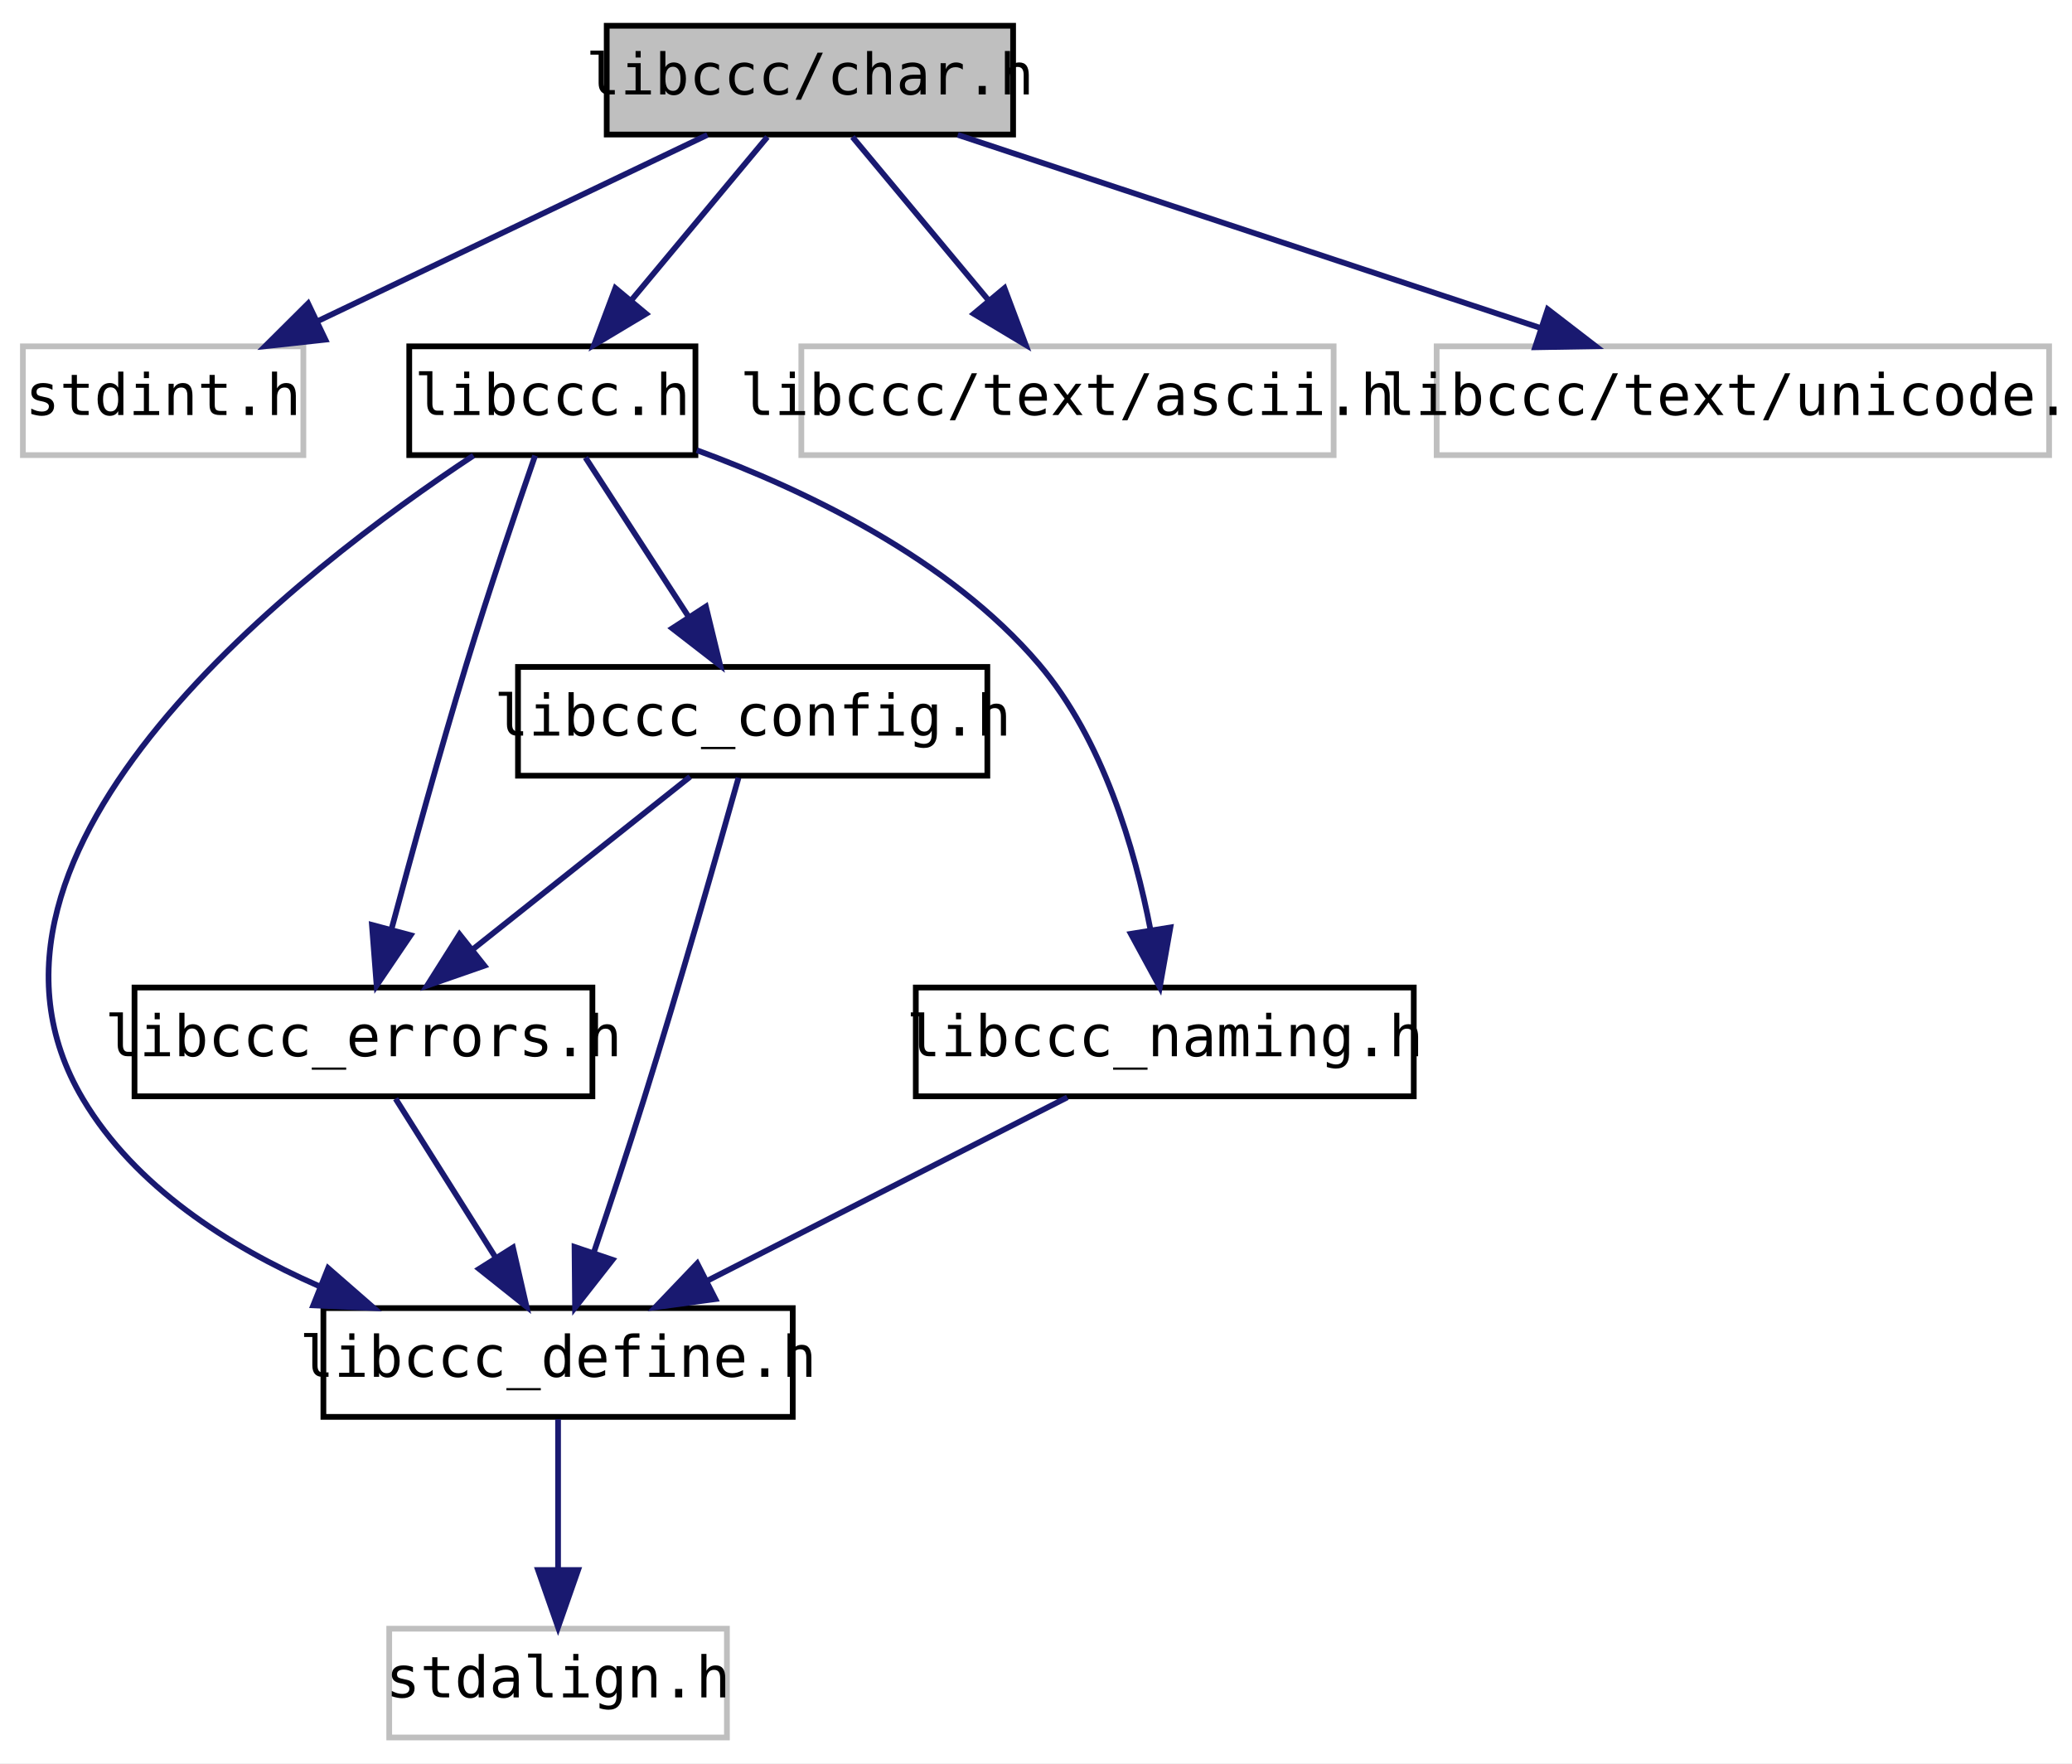
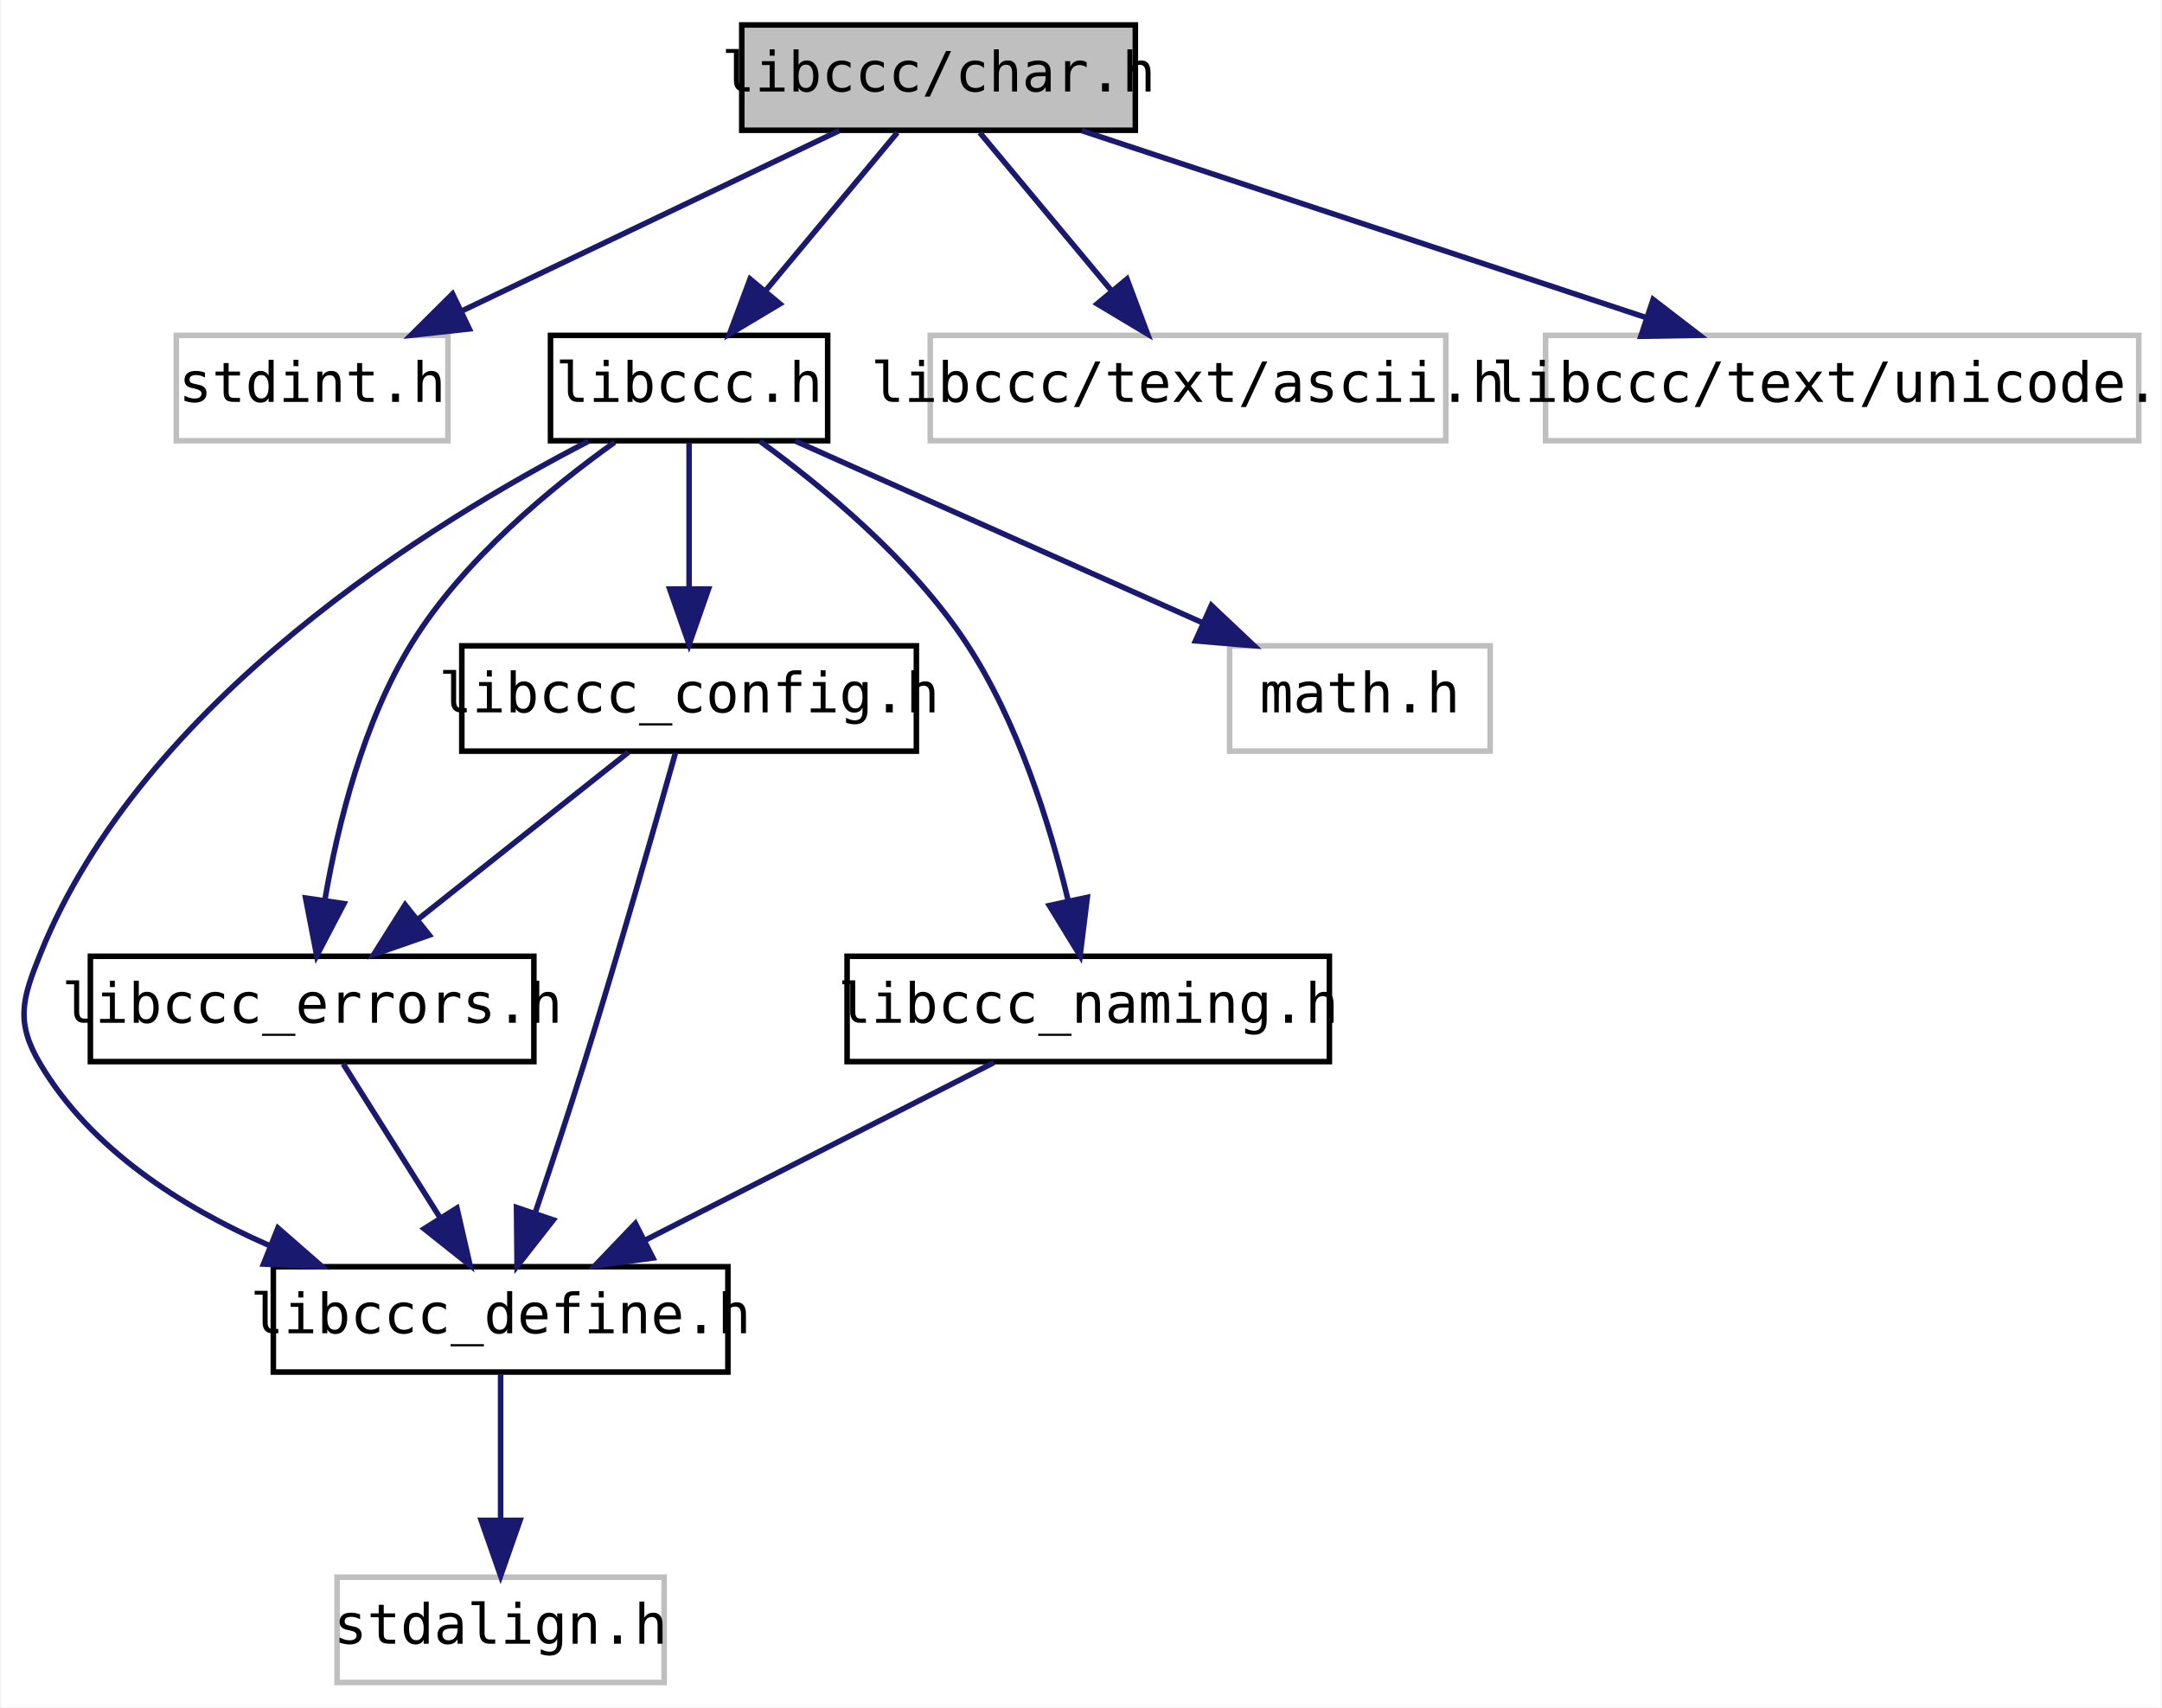
- <svg xmlns="http://www.w3.org/2000/svg" xmlns:xlink="http://www.w3.org/1999/xlink" width="362pt" height="308pt" viewBox="0.00 0.00 362.00 308.00">
+ <svg xmlns="http://www.w3.org/2000/svg" xmlns:xlink="http://www.w3.org/1999/xlink" width="390pt" height="308pt" viewBox="0.00 0.00 389.61 308.00">
  <g id="graph0" class="graph" transform="scale(1 1) rotate(0) translate(4 304)">
-     <polygon fill="white" stroke="transparent" points="-4,4 -4,-304 358,-304 358,4 -4,4" />
+     <polygon fill="white" stroke="transparent" points="-4,4 -4,-304 385.61,-304 385.61,4 -4,4" />
    <g id="node1" class="node">
      <g id="a_node1">
        <a xlink:title=" ">
-           <polygon fill="#bfbfbf" stroke="black" points="102,-280.5 102,-299.5 173,-299.5 173,-280.5 102,-280.5" />
-           <text text-anchor="middle" x="137.5" y="-287.5" font-family="Consolas" font-size="10.00">libccc/char.h</text>
+           <polygon fill="#bfbfbf" stroke="black" points="129.61,-280.5 129.61,-299.5 200.61,-299.5 200.61,-280.5 129.61,-280.5" />
+           <text text-anchor="middle" x="165.11" y="-287.5" font-family="Consolas" font-size="10.00">libccc/char.h</text>
        </a>
      </g>
    </g>
    <g id="node2" class="node">
      <g id="a_node2">
        <a xlink:title=" ">
-           <polygon fill="white" stroke="#bfbfbf" points="0,-224.5 0,-243.5 49,-243.5 49,-224.5 0,-224.5" />
-           <text text-anchor="middle" x="24.5" y="-231.5" font-family="Consolas" font-size="10.00">stdint.h</text>
+           <polygon fill="white" stroke="#bfbfbf" points="27.61,-224.5 27.61,-243.5 76.61,-243.5 76.61,-224.5 27.61,-224.5" />
+           <text text-anchor="middle" x="52.11" y="-231.5" font-family="Consolas" font-size="10.00">stdint.h</text>
        </a>
      </g>
    </g>
    <g id="edge1" class="edge">
-       <path fill="none" stroke="midnightblue" d="M119.59,-280.44C101.25,-271.68 72.49,-257.94 51.41,-247.86" />
-       <polygon fill="midnightblue" stroke="midnightblue" points="52.85,-244.67 42.32,-243.52 49.83,-250.99 52.85,-244.67" />
+       <path fill="none" stroke="midnightblue" d="M147.2,-280.44C128.85,-271.68 100.1,-257.94 79.01,-247.86" />
+       <polygon fill="midnightblue" stroke="midnightblue" points="80.46,-244.67 69.93,-243.52 77.44,-250.99 80.46,-244.67" />
    </g>
    <g id="node3" class="node">
      <g id="a_node3">
-         <a xlink:href="libccc_8h.html" target="_top" xlink:title=" ">
-           <polygon fill="white" stroke="black" points="67.5,-224.5 67.5,-243.5 117.5,-243.5 117.5,-224.5 67.5,-224.5" />
-           <text text-anchor="middle" x="92.5" y="-231.5" font-family="Consolas" font-size="10.00">libccc.h</text>
+         <a xlink:href="$libccc_8h.html" xlink:title=" ">
+           <polygon fill="white" stroke="black" points="95.11,-224.5 95.11,-243.5 145.11,-243.5 145.11,-224.5 95.11,-224.5" />
+           <text text-anchor="middle" x="120.11" y="-231.5" font-family="Consolas" font-size="10.00">libccc.h</text>
        </a>
      </g>
    </g>
    <g id="edge2" class="edge">
-       <path fill="none" stroke="midnightblue" d="M130.07,-280.08C123.65,-272.38 114.19,-261.03 106.38,-251.65" />
-       <polygon fill="midnightblue" stroke="midnightblue" points="108.88,-249.19 99.79,-243.75 103.51,-253.67 108.88,-249.19" />
+       <path fill="none" stroke="midnightblue" d="M157.67,-280.08C151.25,-272.38 141.8,-261.03 133.98,-251.65" />
+       <polygon fill="midnightblue" stroke="midnightblue" points="136.49,-249.19 127.4,-243.75 131.11,-253.67 136.49,-249.19" />
+     </g>
+     <g id="node10" class="node">
+       <g id="a_node10">
+         <a xlink:title=" ">
+           <polygon fill="white" stroke="#bfbfbf" points="163.61,-224.5 163.61,-243.5 256.61,-243.5 256.61,-224.5 163.61,-224.5" />
+           <text text-anchor="middle" x="210.11" y="-231.5" font-family="Consolas" font-size="10.00">libccc/text/ascii.h</text>
+         </a>
+       </g>
+     </g>
+     <g id="edge13" class="edge">
+       <path fill="none" stroke="midnightblue" d="M172.54,-280.08C178.96,-272.38 188.41,-261.03 196.23,-251.65" />
+       <polygon fill="midnightblue" stroke="midnightblue" points="199.1,-253.67 202.81,-243.75 193.72,-249.19 199.1,-253.67" />
+     </g>
+     <g id="node11" class="node">
+       <g id="a_node11">
+         <a xlink:title=" ">
+           <polygon fill="white" stroke="#bfbfbf" points="274.61,-224.5 274.61,-243.5 381.61,-243.5 381.61,-224.5 274.61,-224.5" />
+           <text text-anchor="middle" x="328.11" y="-231.5" font-family="Consolas" font-size="10.00">libccc/text/unicode.h</text>
+         </a>
+       </g>
+     </g>
+     <g id="edge14" class="edge">
+       <path fill="none" stroke="midnightblue" d="M190.93,-280.44C218.35,-271.36 261.88,-256.94 292.54,-246.78" />
+       <polygon fill="midnightblue" stroke="midnightblue" points="294.01,-249.98 302.4,-243.52 291.8,-243.34 294.01,-249.98" />
+     </g>
+     <g id="node4" class="node">
+       <g id="a_node4">
+         <a xlink:href="$libccc__define_8h.html" xlink:title=" ">
+           <polygon fill="white" stroke="black" points="45.11,-56.5 45.11,-75.5 127.11,-75.5 127.11,-56.5 45.11,-56.5" />
+           <text text-anchor="middle" x="86.11" y="-63.5" font-family="Consolas" font-size="10.00">libccc_define.h</text>
+         </a>
+       </g>
+     </g>
+     <g id="edge3" class="edge">
+       <path fill="none" stroke="midnightblue" d="M101.93,-224.39C73.94,-209.93 21.58,-177.79 3.11,-132 -0.22,-123.76 -1.44,-119.64 3.11,-112 12.2,-96.72 28.49,-86.31 44.25,-79.39" />
+       <polygon fill="midnightblue" stroke="midnightblue" points="45.94,-82.48 53.92,-75.51 43.34,-75.98 45.94,-82.48" />
+     </g>
+     <g id="node6" class="node">
+       <g id="a_node6">
+         <a xlink:href="$libccc__errors_8h.html" xlink:title=" ">
+           <polygon fill="white" stroke="black" points="12.11,-112.5 12.11,-131.5 92.11,-131.5 92.11,-112.5 12.11,-112.5" />
+           <text text-anchor="middle" x="52.11" y="-119.5" font-family="Consolas" font-size="10.00">libccc_errors.h</text>
+         </a>
+       </g>
+     </g>
+     <g id="edge5" class="edge">
+       <path fill="none" stroke="midnightblue" d="M106.68,-224.23C95.32,-216.13 79.45,-203.1 70.11,-188 61.35,-173.84 56.76,-155.36 54.42,-141.72" />
+       <polygon fill="midnightblue" stroke="midnightblue" points="57.85,-141 52.94,-131.61 50.93,-142.01 57.85,-141" />
+     </g>
+     <g id="node7" class="node">
+       <g id="a_node7">
+         <a xlink:href="$libccc__config_8h.html" xlink:title=" ">
+           <polygon fill="white" stroke="black" points="79.11,-168.5 79.11,-187.5 161.11,-187.5 161.11,-168.5 79.11,-168.5" />
+           <text text-anchor="middle" x="120.11" y="-175.5" font-family="Consolas" font-size="10.00">libccc_config.h</text>
+         </a>
+       </g>
+     </g>
+     <g id="edge7" class="edge">
+       <path fill="none" stroke="midnightblue" d="M120.11,-224.08C120.11,-217.01 120.11,-206.86 120.11,-197.99" />
+       <polygon fill="midnightblue" stroke="midnightblue" points="123.61,-197.75 120.11,-187.75 116.61,-197.75 123.61,-197.75" />
+     </g>
+     <g id="node8" class="node">
+       <g id="a_node8">
+         <a xlink:href="$libccc__naming_8h.html" xlink:title=" ">
+           <polygon fill="white" stroke="black" points="148.61,-112.5 148.61,-131.5 235.61,-131.5 235.61,-112.5 148.61,-112.5" />
+           <text text-anchor="middle" x="192.11" y="-119.5" font-family="Consolas" font-size="10.00">libccc_naming.h</text>
+         </a>
+       </g>
+     </g>
+     <g id="edge10" class="edge">
+       <path fill="none" stroke="midnightblue" d="M132.88,-224.42C144.13,-216.26 160.22,-203.02 170.11,-188 179.42,-173.85 185.17,-155.37 188.45,-141.73" />
+       <polygon fill="midnightblue" stroke="midnightblue" points="191.94,-142.13 190.64,-131.61 185.1,-140.65 191.94,-142.13" />
    </g>
    <g id="node9" class="node">
      <g id="a_node9">
        <a xlink:title=" ">
-           <polygon fill="white" stroke="#bfbfbf" points="136,-224.5 136,-243.5 229,-243.5 229,-224.5 136,-224.5" />
-           <text text-anchor="middle" x="182.5" y="-231.5" font-family="Consolas" font-size="10.00">libccc/text/ascii.h</text>
+           <polygon fill="white" stroke="#bfbfbf" points="217.61,-168.5 217.61,-187.5 264.61,-187.5 264.61,-168.5 217.61,-168.5" />
+           <text text-anchor="middle" x="241.11" y="-175.5" font-family="Consolas" font-size="10.00">math.h</text>
        </a>
      </g>
    </g>
    <g id="edge12" class="edge">
-       <path fill="none" stroke="midnightblue" d="M144.93,-280.08C151.35,-272.38 160.81,-261.03 168.62,-251.65" />
-       <polygon fill="midnightblue" stroke="midnightblue" points="171.49,-253.67 175.21,-243.75 166.12,-249.19 171.49,-253.67" />
-     </g>
-     <g id="node10" class="node">
-       <g id="a_node10">
-         <a xlink:title=" ">
-           <polygon fill="white" stroke="#bfbfbf" points="247,-224.5 247,-243.5 354,-243.5 354,-224.5 247,-224.5" />
-           <text text-anchor="middle" x="300.5" y="-231.5" font-family="Consolas" font-size="10.00">libccc/text/unicode.h</text>
-         </a>
-       </g>
-     </g>
-     <g id="edge13" class="edge">
-       <path fill="none" stroke="midnightblue" d="M163.33,-280.44C190.75,-271.36 234.28,-256.94 264.93,-246.78" />
-       <polygon fill="midnightblue" stroke="midnightblue" points="266.4,-249.98 274.79,-243.52 264.2,-243.34 266.4,-249.98" />
-     </g>
-     <g id="node4" class="node">
-       <g id="a_node4">
-         <a xlink:href="libccc__define_8h.html" target="_top" xlink:title=" ">
-           <polygon fill="white" stroke="black" points="52.5,-56.5 52.5,-75.5 134.5,-75.5 134.5,-56.5 52.5,-56.5" />
-           <text text-anchor="middle" x="93.5" y="-63.5" font-family="Consolas" font-size="10.00">libccc_define.h</text>
-         </a>
-       </g>
-     </g>
-     <g id="edge3" class="edge">
-       <path fill="none" stroke="midnightblue" d="M78.72,-224.42C49.19,-204.93 -15.46,-155.61 10.5,-112 19.6,-96.72 35.89,-86.31 51.64,-79.39" />
-       <polygon fill="midnightblue" stroke="midnightblue" points="53.33,-82.48 61.32,-75.51 50.73,-75.98 53.33,-82.48" />
-     </g>
-     <g id="node6" class="node">
-       <g id="a_node6">
-         <a xlink:href="libccc__errors_8h.html" target="_top" xlink:title=" ">
-           <polygon fill="white" stroke="black" points="19.5,-112.5 19.5,-131.5 99.5,-131.5 99.5,-112.5 19.5,-112.5" />
-           <text text-anchor="middle" x="59.5" y="-119.5" font-family="Consolas" font-size="10.00">libccc_errors.h</text>
-         </a>
-       </g>
-     </g>
-     <g id="edge5" class="edge">
-       <path fill="none" stroke="midnightblue" d="M89.49,-224.42C86.36,-215.39 81.39,-200.76 77.5,-188 72.75,-172.42 67.85,-154.59 64.36,-141.55" />
-       <polygon fill="midnightblue" stroke="midnightblue" points="67.74,-140.64 61.8,-131.87 60.98,-142.44 67.74,-140.64" />
-     </g>
-     <g id="node7" class="node">
-       <g id="a_node7">
-         <a xlink:href="libccc__config_8h.html" target="_top" xlink:title=" ">
-           <polygon fill="white" stroke="black" points="86.5,-168.5 86.5,-187.5 168.5,-187.5 168.5,-168.5 86.5,-168.5" />
-           <text text-anchor="middle" x="127.5" y="-175.5" font-family="Consolas" font-size="10.00">libccc_config.h</text>
-         </a>
-       </g>
-     </g>
-     <g id="edge7" class="edge">
-       <path fill="none" stroke="midnightblue" d="M98.28,-224.08C103.17,-216.53 110.33,-205.49 116.33,-196.23" />
-       <polygon fill="midnightblue" stroke="midnightblue" points="119.33,-198.05 121.83,-187.75 113.45,-194.24 119.33,-198.05" />
-     </g>
-     <g id="node8" class="node">
-       <g id="a_node8">
-         <a xlink:href="libccc__naming_8h.html" target="_top" xlink:title=" ">
-           <polygon fill="white" stroke="black" points="156,-112.5 156,-131.5 243,-131.5 243,-112.5 156,-112.5" />
-           <text text-anchor="middle" x="199.5" y="-119.5" font-family="Consolas" font-size="10.00">libccc_naming.h</text>
-         </a>
-       </g>
-     </g>
-     <g id="edge10" class="edge">
-       <path fill="none" stroke="midnightblue" d="M117.73,-225.36C136.62,-218.43 161.81,-206.44 177.5,-188 188.71,-174.83 194.28,-155.69 197,-141.59" />
-       <polygon fill="midnightblue" stroke="midnightblue" points="200.48,-142 198.63,-131.57 193.57,-140.88 200.48,-142" />
+       <path fill="none" stroke="midnightblue" d="M139.28,-224.44C159.01,-215.64 189.99,-201.81 212.6,-191.72" />
+       <polygon fill="midnightblue" stroke="midnightblue" points="214.32,-194.79 222.02,-187.52 211.46,-188.4 214.32,-194.79" />
    </g>
    <g id="node5" class="node">
      <g id="a_node5">
        <a xlink:title=" ">
-           <polygon fill="white" stroke="#bfbfbf" points="64,-0.5 64,-19.5 123,-19.5 123,-0.5 64,-0.5" />
-           <text text-anchor="middle" x="93.5" y="-7.5" font-family="Consolas" font-size="10.00">stdalign.h</text>
+           <polygon fill="white" stroke="#bfbfbf" points="56.61,-0.5 56.61,-19.5 115.61,-19.5 115.61,-0.5 56.61,-0.5" />
+           <text text-anchor="middle" x="86.11" y="-7.5" font-family="Consolas" font-size="10.00">stdalign.h</text>
        </a>
      </g>
    </g>
    <g id="edge4" class="edge">
-       <path fill="none" stroke="midnightblue" d="M93.5,-56.08C93.5,-49.01 93.5,-38.86 93.5,-29.99" />
-       <polygon fill="midnightblue" stroke="midnightblue" points="97,-29.75 93.5,-19.75 90,-29.75 97,-29.75" />
+       <path fill="none" stroke="midnightblue" d="M86.11,-56.08C86.11,-49.01 86.11,-38.86 86.11,-29.99" />
+       <polygon fill="midnightblue" stroke="midnightblue" points="89.61,-29.75 86.11,-19.75 82.61,-29.75 89.61,-29.75" />
    </g>
    <g id="edge6" class="edge">
-       <path fill="none" stroke="midnightblue" d="M65.11,-112.08C69.87,-104.53 76.82,-93.49 82.65,-84.23" />
-       <polygon fill="midnightblue" stroke="midnightblue" points="85.62,-86.08 87.99,-75.75 79.7,-82.35 85.62,-86.08" />
+       <path fill="none" stroke="midnightblue" d="M57.72,-112.08C62.47,-104.53 69.42,-93.49 75.26,-84.23" />
+       <polygon fill="midnightblue" stroke="midnightblue" points="78.23,-86.08 80.6,-75.75 72.31,-82.35 78.23,-86.08" />
    </g>
    <g id="edge8" class="edge">
-       <path fill="none" stroke="midnightblue" d="M125.02,-168.14C121.49,-155.6 114.75,-131.97 108.5,-112 105.73,-103.15 102.5,-93.37 99.74,-85.2" />
-       <polygon fill="midnightblue" stroke="midnightblue" points="103.01,-83.94 96.47,-75.6 96.38,-86.19 103.01,-83.94" />
+       <path fill="none" stroke="midnightblue" d="M117.63,-168.14C114.1,-155.6 107.35,-131.97 101.11,-112 98.34,-103.15 95.1,-93.37 92.34,-85.2" />
+       <polygon fill="midnightblue" stroke="midnightblue" points="95.61,-83.94 89.08,-75.6 88.98,-86.19 95.61,-83.94" />
    </g>
    <g id="edge9" class="edge">
-       <path fill="none" stroke="midnightblue" d="M116.57,-168.32C106.33,-160.18 90.78,-147.84 78.5,-138.09" />
-       <polygon fill="midnightblue" stroke="midnightblue" points="80.63,-135.31 70.62,-131.83 76.28,-140.79 80.63,-135.31" />
+       <path fill="none" stroke="midnightblue" d="M109.18,-168.32C98.93,-160.18 83.38,-147.84 71.1,-138.09" />
+       <polygon fill="midnightblue" stroke="midnightblue" points="73.24,-135.31 63.23,-131.83 68.88,-140.79 73.24,-135.31" />
    </g>
    <g id="edge11" class="edge">
-       <path fill="none" stroke="midnightblue" d="M182.47,-112.32C165.47,-103.66 139.12,-90.24 119.51,-80.25" />
-       <polygon fill="midnightblue" stroke="midnightblue" points="120.99,-77.08 110.49,-75.65 117.81,-83.31 120.99,-77.08" />
+       <path fill="none" stroke="midnightblue" d="M175.07,-112.32C158.08,-103.66 131.73,-90.24 112.11,-80.25" />
+       <polygon fill="midnightblue" stroke="midnightblue" points="113.59,-77.08 103.09,-75.65 110.42,-83.31 113.59,-77.08" />
    </g>
  </g>
</svg>
